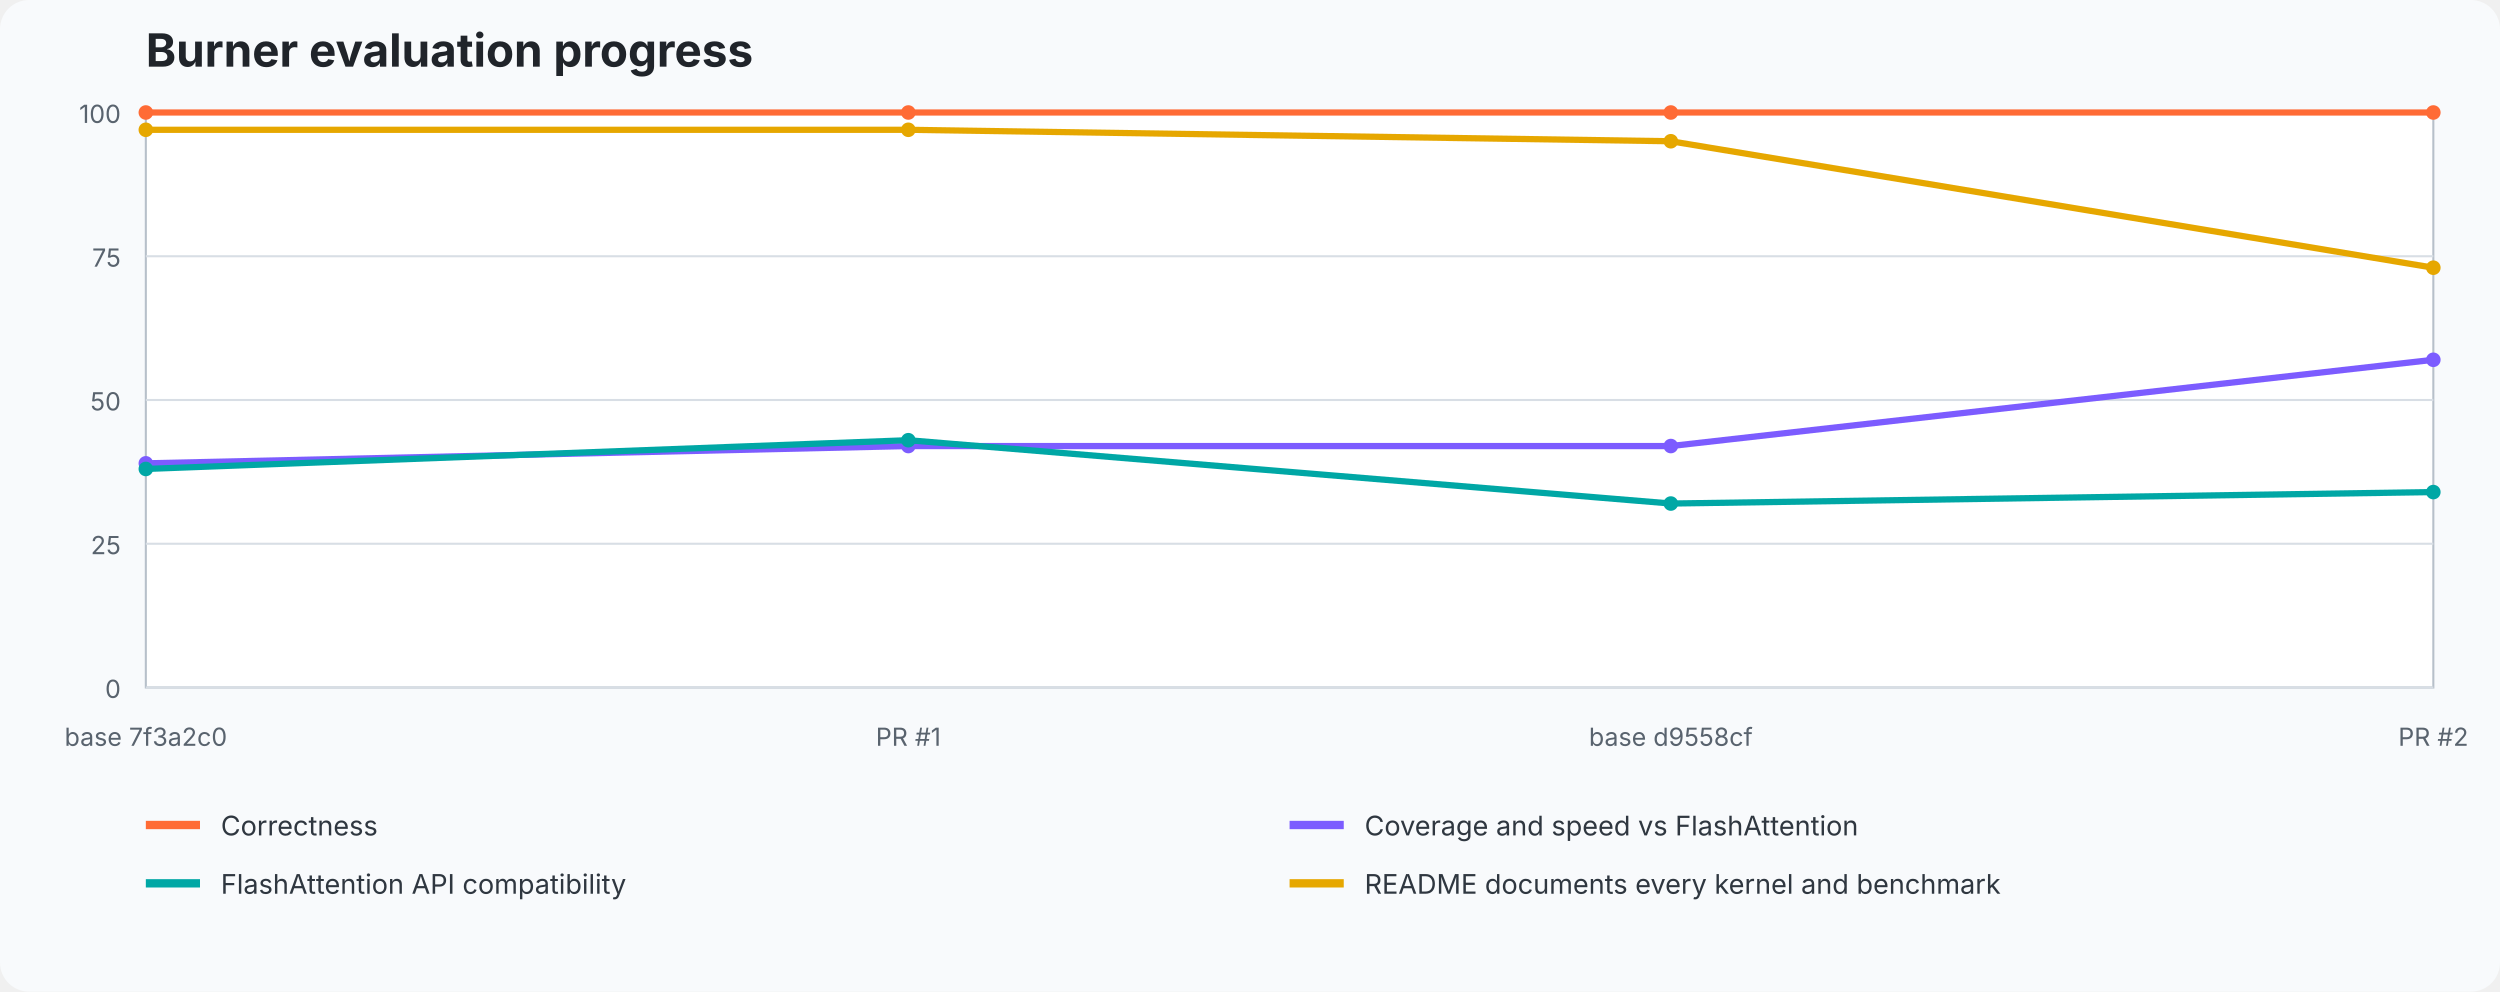
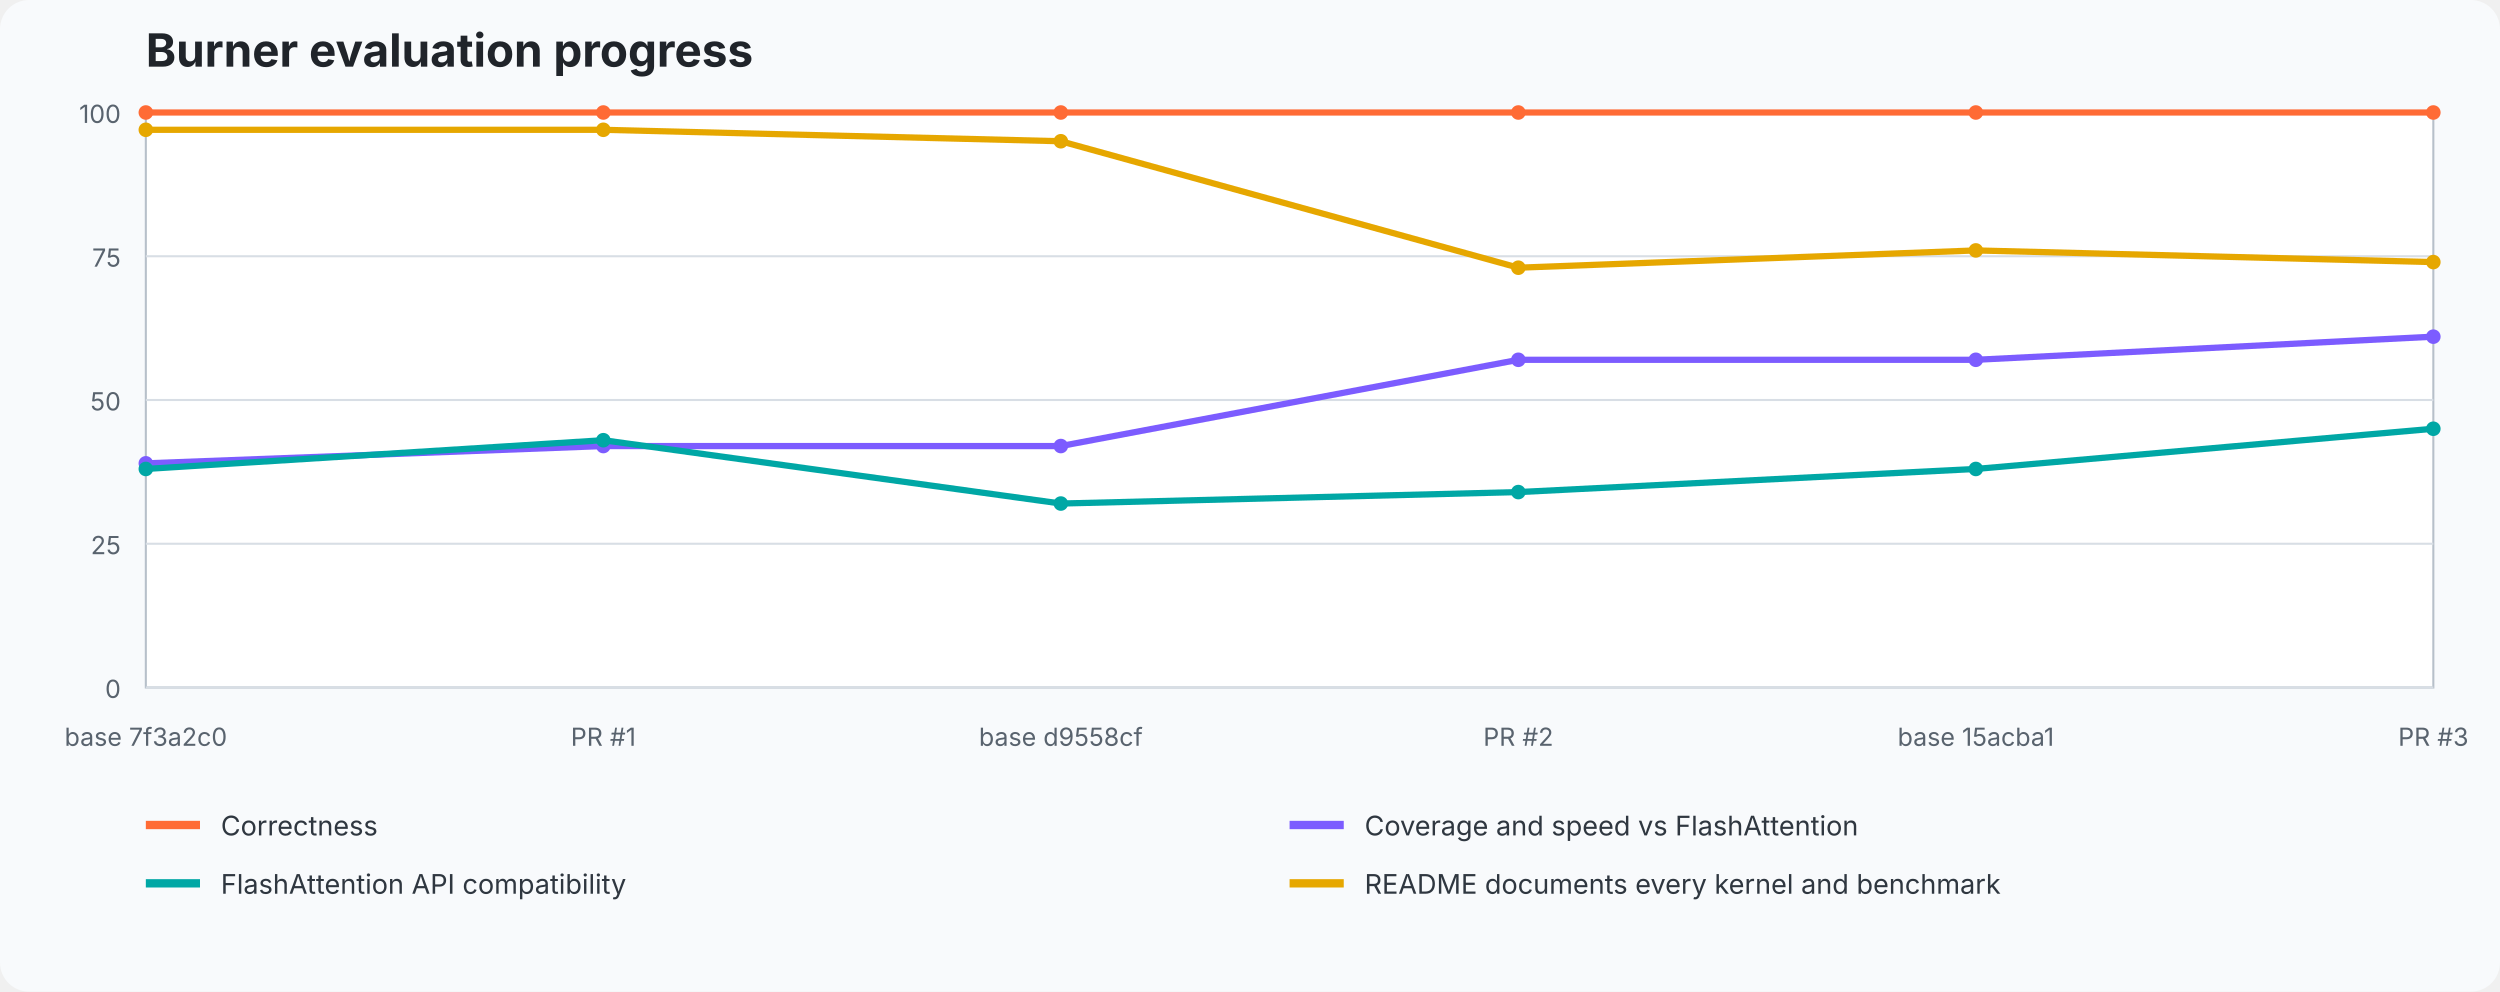
<svg xmlns="http://www.w3.org/2000/svg" width="1200" height="476" viewBox="0 0 1200 476" role="img" aria-labelledby="title desc">
  <style>text{font-family:ui-sans-serif,system-ui,-apple-system,BlinkMacSystemFont,"Segoe UI",sans-serif}.title{font-size:22px;font-weight:700;fill:#20242a}.axis{font-size:12px;fill:#59636e}.legend{font-size:13px;fill:#2f3740}.grid{stroke:#d8dee5;stroke-width:1}.plot{fill:#fff;stroke:#b7c0ca}</style>
  <rect width="100%" height="100%" fill="#f8fafc" rx="14" />
  <text x="70" y="32" class="title">Burner evaluation progress</text>
  <rect x="70" y="54" width="1098" height="276" class="plot" />
  <line x1="70" y1="330" x2="1168" y2="330" class="grid" />
  <text x="58" y="335" text-anchor="end" class="axis">0</text>
  <line x1="70" y1="261" x2="1168" y2="261" class="grid" />
  <text x="58" y="266" text-anchor="end" class="axis">25</text>
  <line x1="70" y1="192" x2="1168" y2="192" class="grid" />
  <text x="58" y="197" text-anchor="end" class="axis">50</text>
  <line x1="70" y1="123" x2="1168" y2="123" class="grid" />
  <text x="58" y="128" text-anchor="end" class="axis">75</text>
  <line x1="70" y1="54" x2="1168" y2="54" class="grid" />
  <text x="58" y="59" text-anchor="end" class="axis">100</text>
-   <polyline points="70.0,54.0 436.0,54.0 802.0,54.0 1168.0,54.0" fill="none" stroke="#ff6b35" stroke-width="3" stroke-linejoin="round" stroke-linecap="round" />
+   <polyline points="70.0,54.0 289.6,54.0 509.2,54.0 728.8,54.0 948.4,54.0 1168.0,54.0" fill="none" stroke="#ff6b35" stroke-width="3" stroke-linejoin="round" stroke-linecap="round" />
  <circle cx="70.0" cy="54.0" r="3.5" fill="#ff6b35" />
-   <circle cx="436.0" cy="54.0" r="3.5" fill="#ff6b35" />
-   <circle cx="802.0" cy="54.0" r="3.5" fill="#ff6b35" />
+   <circle cx="289.6" cy="54.0" r="3.5" fill="#ff6b35" />
+   <circle cx="509.2" cy="54.0" r="3.5" fill="#ff6b35" />
+   <circle cx="728.8" cy="54.0" r="3.5" fill="#ff6b35" />
+   <circle cx="948.4" cy="54.0" r="3.5" fill="#ff6b35" />
  <circle cx="1168.0" cy="54.0" r="3.5" fill="#ff6b35" />
-   <polyline points="70.0,222.4 436.0,214.1 802.0,214.1 1168.0,172.7" fill="none" stroke="#7c5cff" stroke-width="3" stroke-linejoin="round" stroke-linecap="round" />
+   <polyline points="70.0,222.4 289.6,214.1 509.2,214.1 728.8,172.7 948.4,172.7 1168.0,161.6" fill="none" stroke="#7c5cff" stroke-width="3" stroke-linejoin="round" stroke-linecap="round" />
  <circle cx="70.0" cy="222.4" r="3.5" fill="#7c5cff" />
-   <circle cx="436.0" cy="214.1" r="3.5" fill="#7c5cff" />
-   <circle cx="802.0" cy="214.1" r="3.5" fill="#7c5cff" />
-   <circle cx="1168.0" cy="172.7" r="3.5" fill="#7c5cff" />
-   <polyline points="70.0,225.1 436.0,211.3 802.0,241.7 1168.0,236.2" fill="none" stroke="#00a7a5" stroke-width="3" stroke-linejoin="round" stroke-linecap="round" />
+   <circle cx="289.6" cy="214.1" r="3.5" fill="#7c5cff" />
+   <circle cx="509.2" cy="214.1" r="3.5" fill="#7c5cff" />
+   <circle cx="728.8" cy="172.7" r="3.5" fill="#7c5cff" />
+   <circle cx="948.4" cy="172.7" r="3.5" fill="#7c5cff" />
+   <circle cx="1168.0" cy="161.6" r="3.5" fill="#7c5cff" />
+   <polyline points="70.0,225.1 289.6,211.3 509.2,241.7 728.8,236.2 948.4,225.1 1168.0,205.8" fill="none" stroke="#00a7a5" stroke-width="3" stroke-linejoin="round" stroke-linecap="round" />
  <circle cx="70.0" cy="225.1" r="3.5" fill="#00a7a5" />
-   <circle cx="436.0" cy="211.3" r="3.5" fill="#00a7a5" />
-   <circle cx="802.0" cy="241.7" r="3.5" fill="#00a7a5" />
-   <circle cx="1168.0" cy="236.2" r="3.5" fill="#00a7a5" />
-   <polyline points="70.0,62.3 436.0,62.3 802.0,67.8 1168.0,128.5" fill="none" stroke="#e6a700" stroke-width="3" stroke-linejoin="round" stroke-linecap="round" />
+   <circle cx="289.6" cy="211.3" r="3.5" fill="#00a7a5" />
+   <circle cx="509.2" cy="241.7" r="3.5" fill="#00a7a5" />
+   <circle cx="728.8" cy="236.2" r="3.5" fill="#00a7a5" />
+   <circle cx="948.4" cy="225.1" r="3.5" fill="#00a7a5" />
+   <circle cx="1168.0" cy="205.8" r="3.5" fill="#00a7a5" />
+   <polyline points="70.0,62.3 289.6,62.3 509.2,67.8 728.8,128.5 948.4,120.2 1168.0,125.8" fill="none" stroke="#e6a700" stroke-width="3" stroke-linejoin="round" stroke-linecap="round" />
  <circle cx="70.0" cy="62.3" r="3.5" fill="#e6a700" />
-   <circle cx="436.0" cy="62.3" r="3.5" fill="#e6a700" />
-   <circle cx="802.0" cy="67.8" r="3.5" fill="#e6a700" />
-   <circle cx="1168.0" cy="128.5" r="3.5" fill="#e6a700" />
+   <circle cx="289.6" cy="62.3" r="3.5" fill="#e6a700" />
+   <circle cx="509.2" cy="67.8" r="3.5" fill="#e6a700" />
+   <circle cx="728.8" cy="128.5" r="3.5" fill="#e6a700" />
+   <circle cx="948.4" cy="120.2" r="3.5" fill="#e6a700" />
+   <circle cx="1168.0" cy="125.8" r="3.5" fill="#e6a700" />
  <text x="70" y="358" text-anchor="middle" class="axis">base 7f3a2c0</text>
-   <text x="436" y="358" text-anchor="middle" class="axis">PR #1</text>
-   <text x="802" y="358" text-anchor="middle" class="axis">base d9558cf</text>
-   <text x="1168" y="358" text-anchor="middle" class="axis">PR #2</text>
+   <text x="289.6" y="358" text-anchor="middle" class="axis">PR #1</text>
+   <text x="509.2" y="358" text-anchor="middle" class="axis">base d9558cf</text>
+   <text x="728.8" y="358" text-anchor="middle" class="axis">PR #2</text>
+   <text x="948.4" y="358" text-anchor="middle" class="axis">base 15acba1</text>
+   <text x="1168" y="358" text-anchor="middle" class="axis">PR #3</text>
  <line x1="70" y1="396" x2="96" y2="396" stroke="#ff6b35" stroke-width="4" />
  <text x="106" y="401" class="legend">Correctness</text>
  <line x1="619" y1="396" x2="645" y2="396" stroke="#7c5cff" stroke-width="4" />
  <text x="655" y="401" class="legend">Coverage and speed vs FlashAttention</text>
  <line x1="70" y1="424" x2="96" y2="424" stroke="#00a7a5" stroke-width="4" />
  <text x="106" y="429" class="legend">FlashAttention API compatibility</text>
  <line x1="619" y1="424" x2="645" y2="424" stroke="#e6a700" stroke-width="4" />
  <text x="655" y="429" class="legend">README documents every kernel and benchmark</text>
</svg>
